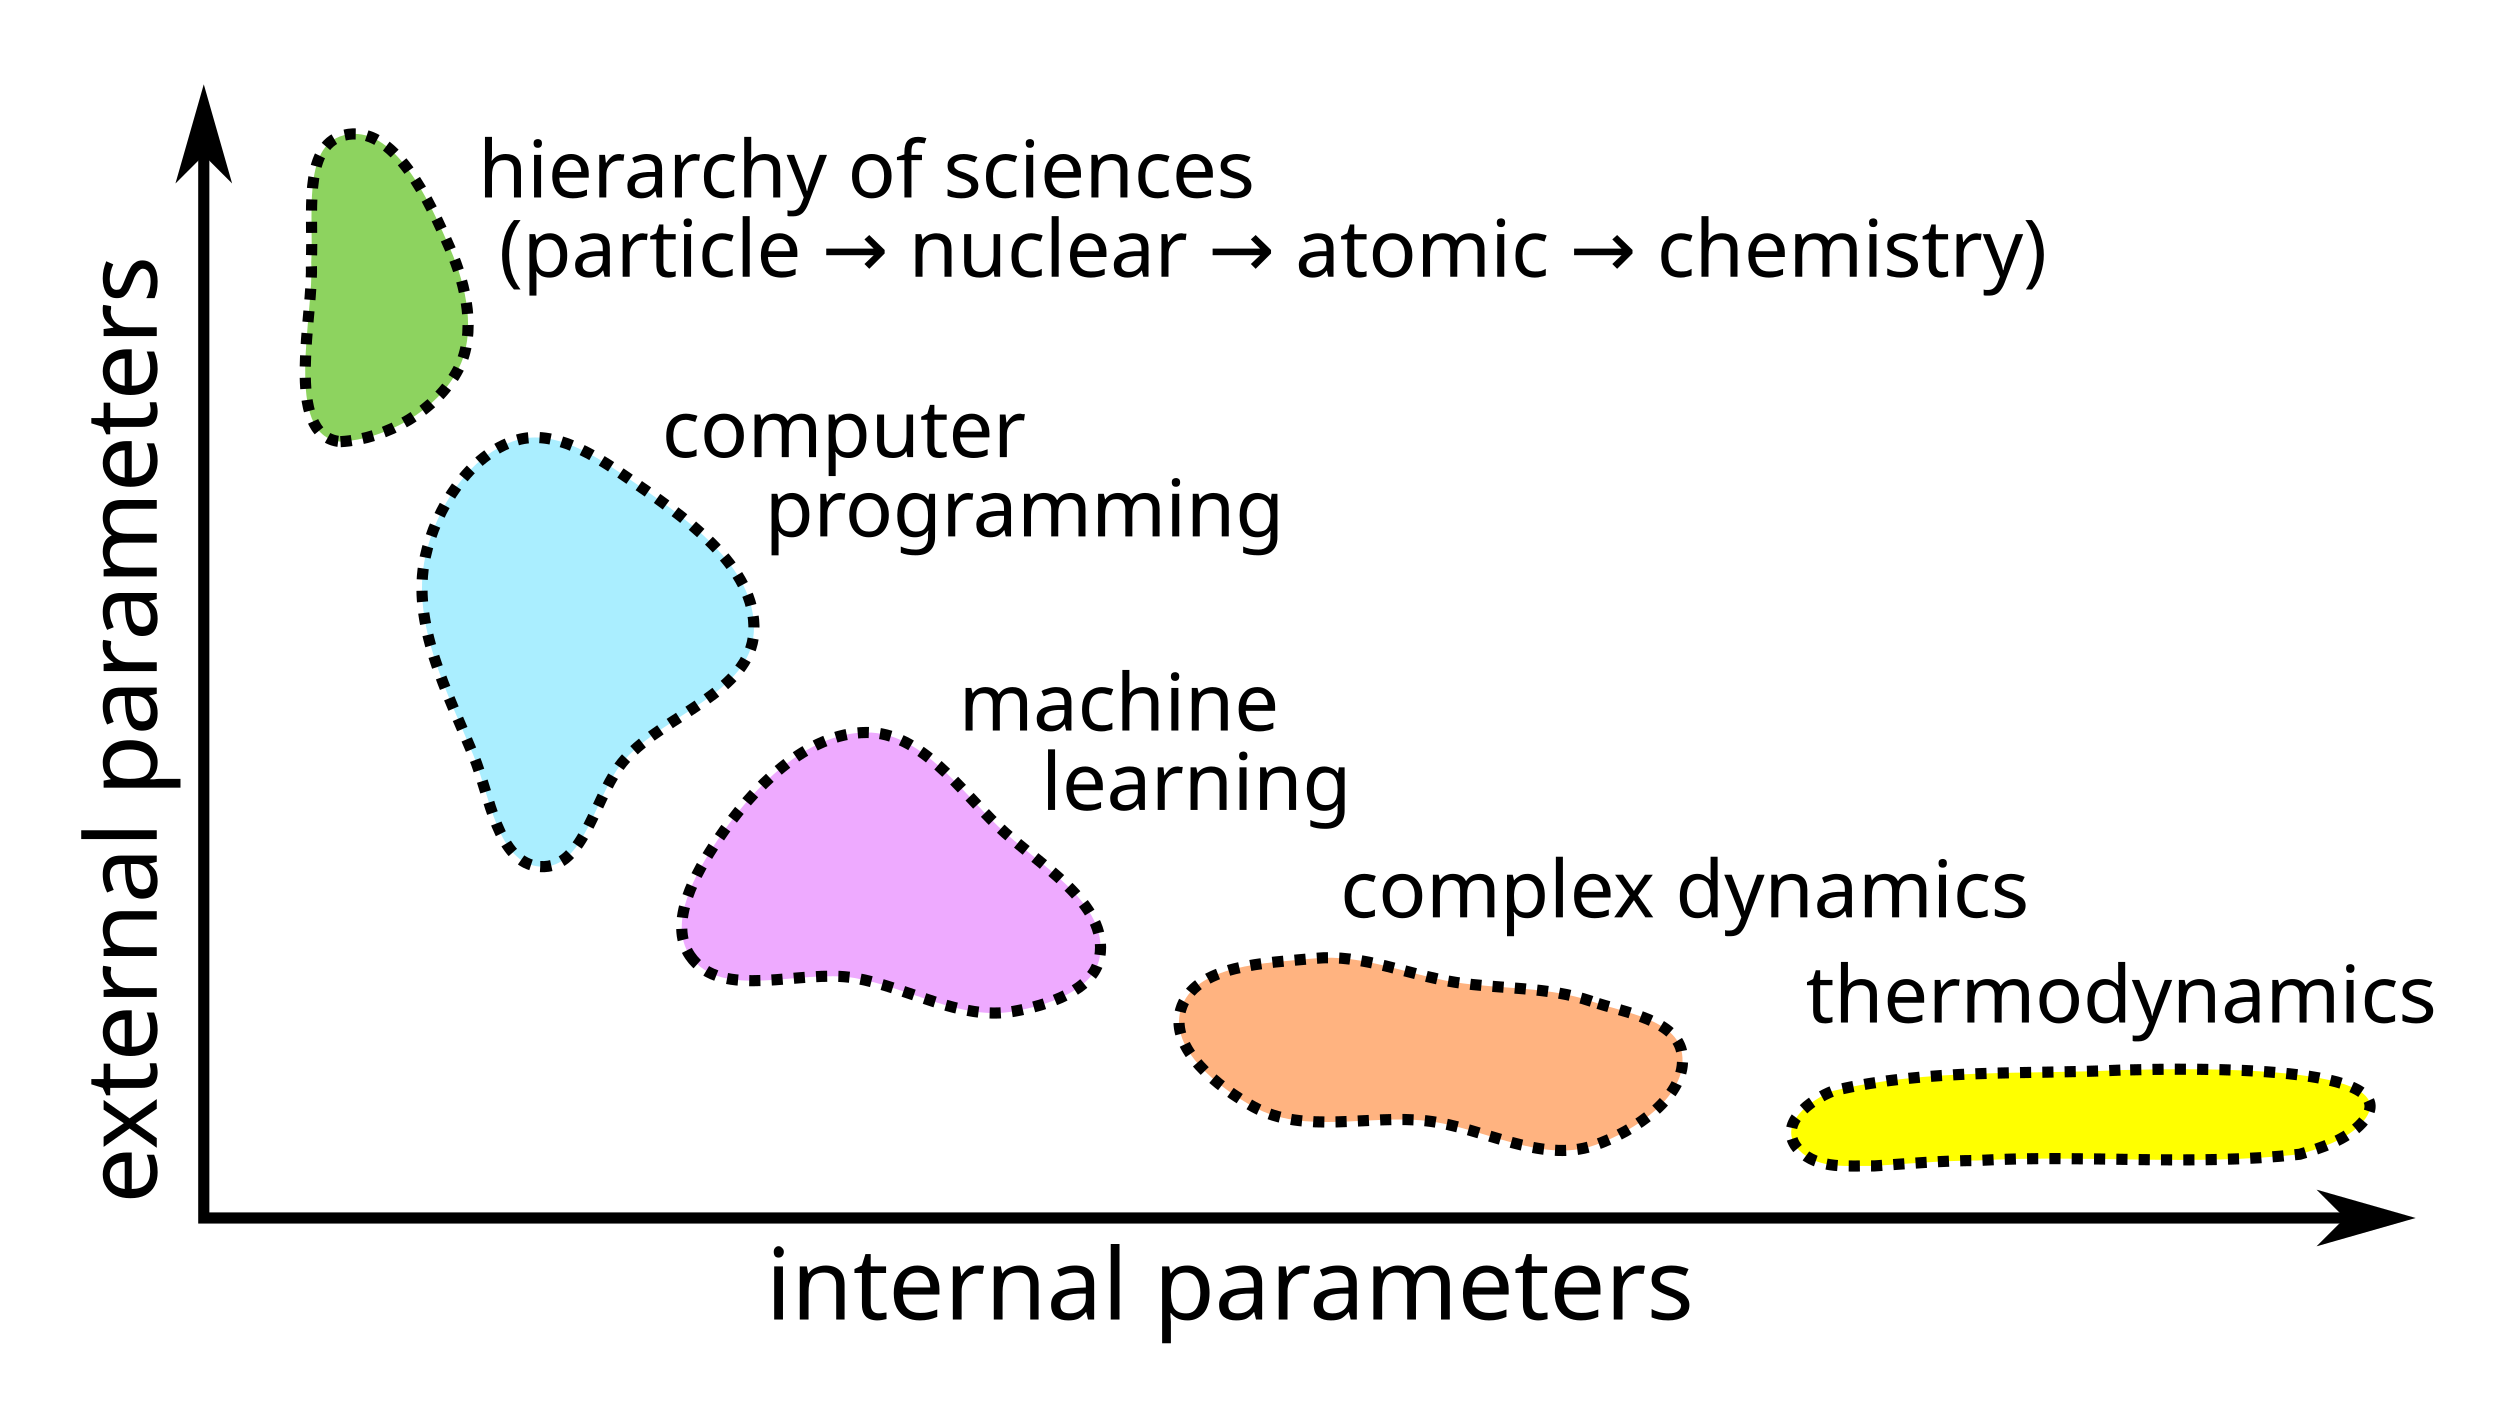
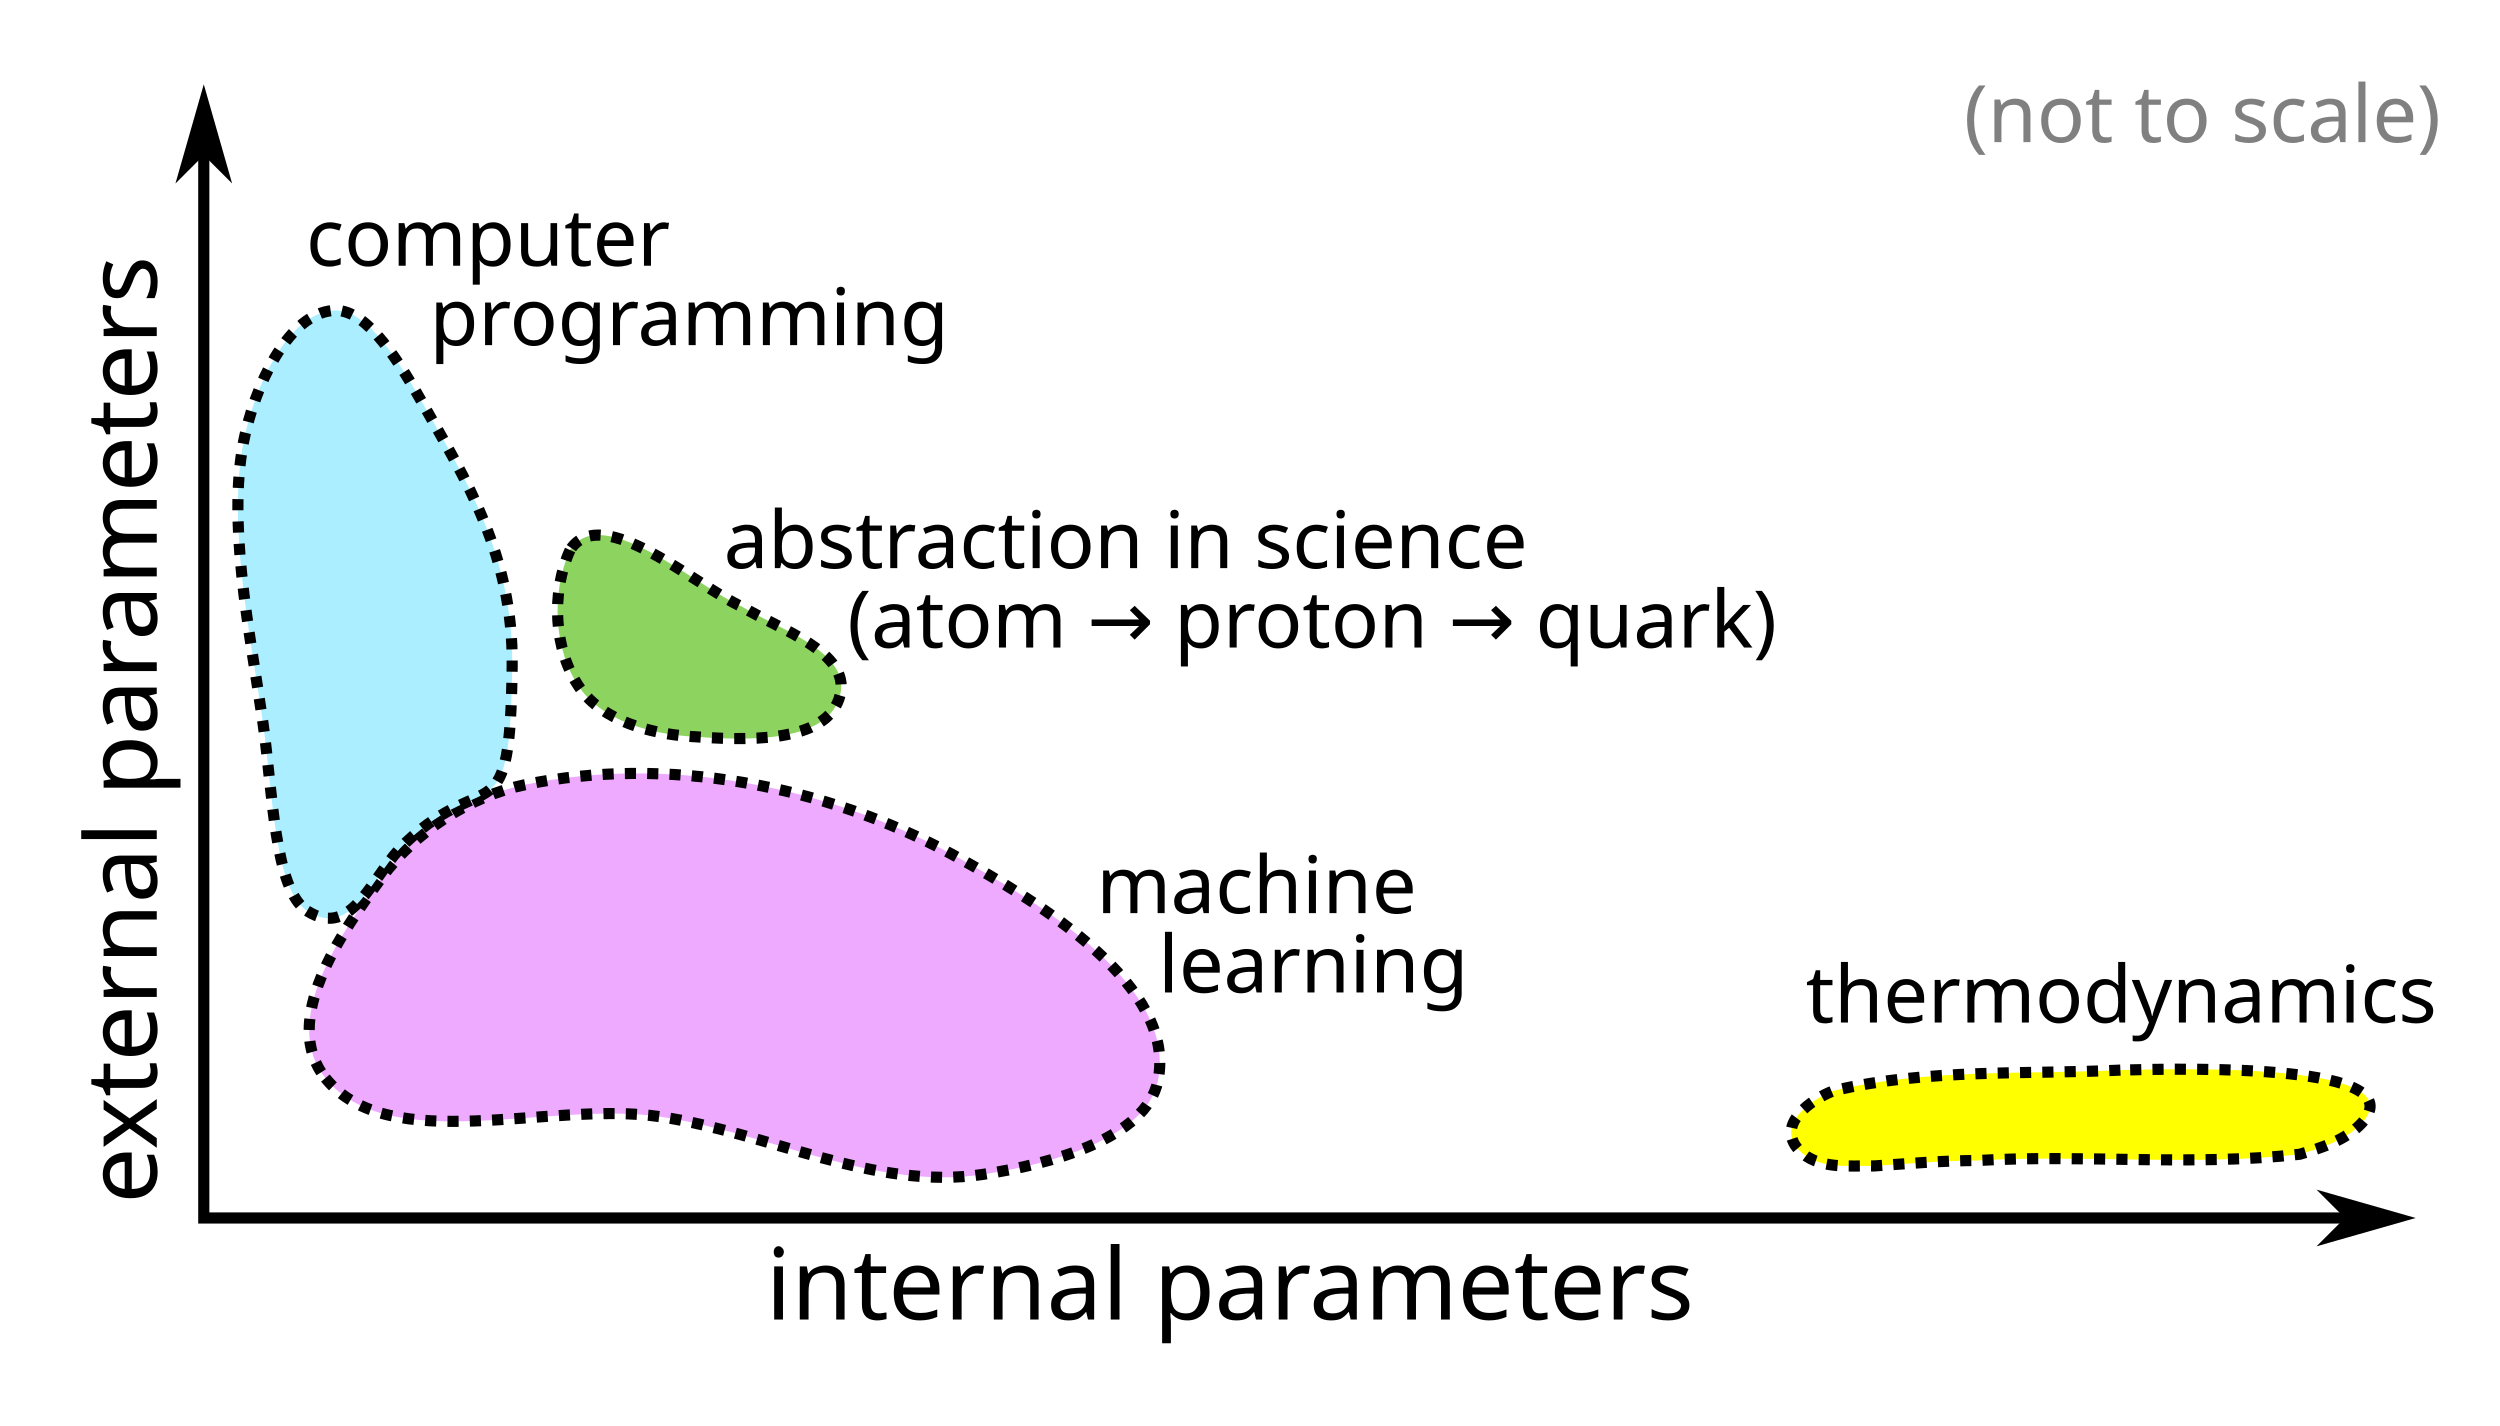
<svg xmlns="http://www.w3.org/2000/svg" width="88.938mm" height="50.713mm" viewBox="0 0 88.938 50.713" version="1.1" id="svg8">
  <defs id="defs2">
    <marker orient="auto" refY="0" refX="0" id="marker1245" style="overflow:visible">
      <path id="path1243" d="M 0,0 5,-5 -12.5,0 5,5 Z" style="fill:#000000;fill-opacity:1;fill-rule:evenodd;stroke:#000000;stroke-width:1pt;stroke-opacity:1" transform="matrix(0.4,0,0,0.4,4,0)" />
    </marker>
    <marker orient="auto" refY="0" refX="0" id="Arrow1Mend" style="overflow:visible">
      <path id="path826" d="M 0,0 5,-5 -12.5,0 5,5 Z" style="fill:#000000;fill-opacity:1;fill-rule:evenodd;stroke:#000000;stroke-width:1pt;stroke-opacity:1" transform="matrix(-0.4,0,0,-0.4,-4,0)" />
    </marker>
    <marker orient="auto" refY="0" refX="0" id="Arrow2Mstart" style="overflow:visible">
      <path id="path841" style="fill:#000000;fill-opacity:1;fill-rule:evenodd;stroke:#000000;stroke-width:0.625;stroke-linejoin:round;stroke-opacity:1" d="M 8.719,4.034 -2.207,0.016 8.719,-4.002 c -1.745,2.372 -1.735,5.617 -6e-7,8.035 z" transform="scale(0.6)" />
    </marker>
    <marker orient="auto" refY="0" refX="0" id="Arrow1Mstart" style="overflow:visible">
      <path id="path823" d="M 0,0 5,-5 -12.5,0 5,5 Z" style="fill:#000000;fill-opacity:1;fill-rule:evenodd;stroke:#000000;stroke-width:1pt;stroke-opacity:1" transform="matrix(0.4,0,0,0.4,4,0)" />
    </marker>
    <marker orient="auto" refY="0" refX="0" id="Arrow1Lstart" style="overflow:visible">
      <path id="path817" d="M 0,0 5,-5 -12.5,0 5,5 Z" style="fill:#000000;fill-opacity:1;fill-rule:evenodd;stroke:#000000;stroke-width:1pt;stroke-opacity:1" transform="matrix(0.8,0,0,0.8,10,0)" />
    </marker>
  </defs>
  <g id="layer1" transform="translate(-9.196496,-45.93998)">
    <path style="opacity:1;vector-effect:none;fill:none;fill-opacity:1;stroke:#000000;stroke-width:0.397;stroke-linecap:butt;stroke-linejoin:miter;stroke-miterlimit:4;stroke-dasharray:none;stroke-dashoffset:0;stroke-opacity:1;marker-start:url(#marker1245);marker-end:url(#Arrow1Mend)" d="m 16.446,49.722 v 39.548 h 77.907" id="path815" />
    <text xml:space="preserve" style="font-style:normal;font-variant:normal;font-weight:normal;font-stretch:normal;font-size:3.528px;line-height:1.25;font-family:Nice;-inkscape-font-specification:Nice;text-align:center;letter-spacing:0px;word-spacing:0px;text-anchor:middle;fill:#000000;fill-opacity:1;stroke:none;stroke-width:0.26" x="-69.607" y="14.77" id="text1407" transform="rotate(-90)">
      <tspan id="tspan1405" x="-69.607" y="14.77" style="font-style:normal;font-variant:normal;font-weight:normal;font-stretch:normal;font-size:3.528px;font-family:Nice;-inkscape-font-specification:Nice;stroke-width:0.26">external parameters</tspan>
    </text>
    <text xml:space="preserve" style="font-style:normal;font-variant:normal;font-weight:normal;font-stretch:normal;font-size:3.528px;line-height:1.25;font-family:Nice;-inkscape-font-specification:Nice;text-align:center;letter-spacing:0px;word-spacing:0px;text-anchor:middle;fill:#000000;fill-opacity:1;stroke:none;stroke-width:0.26" x="55.242" y="92.885" id="text1411">
      <tspan id="tspan1409" x="55.242" y="92.885" style="font-size:3.528px;stroke-width:0.26">internal parameters</tspan>
    </text>
    <path style="opacity:1;vector-effect:none;fill:#ffff00;fill-opacity:1;stroke:#000000;stroke-width:0.397;stroke-linecap:butt;stroke-linejoin:miter;stroke-miterlimit:4;stroke-dasharray:0.397, 0.397;stroke-dashoffset:0;stroke-opacity:1" d="m 84.63,84.009 c -3.273,0.163 -6.872,-0.066 -10.213,0.738 -0.789,0.305 -2.061,1.199 -1.225,2.105 0.691,0.712 1.785,0.548 2.686,0.566 1.222,-0.084 2.444,-0.188 3.669,-0.193 3.818,-0.222 7.657,0.209 11.466,-0.222 0.75,-0.224 1.659,-0.507 2.213,-1.121 1.877,-2.082 -5.958,-1.944 -8.596,-1.873 z" id="path2189" />
-     <path style="opacity:1;vector-effect:none;fill:#eeaaff;fill-opacity:1;stroke:#000000;stroke-width:0.397;stroke-linecap:butt;stroke-linejoin:miter;stroke-miterlimit:4;stroke-dasharray:0.397, 0.397;stroke-dashoffset:0;stroke-opacity:1" d="m 33.744,79.94 c 1.114,1.625 3.916,0.458 5.858,0.793 1.897,0.327 3.757,1.525 5.652,1.187 1.187,-0.212 2.854,-0.735 3.064,-1.923 0.343,-1.938 -2.201,-3.301 -3.619,-4.666 -1.377,-1.324 -2.751,-3.335 -4.661,-3.333 -2.178,0.003 -4.092,2.006 -5.306,3.815 -0.788,1.174 -1.787,2.96 -0.988,4.127 z" id="path2227" />
-     <path style="opacity:1;vector-effect:none;fill:#aaeeff;fill-opacity:1;stroke:#000000;stroke-width:0.397;stroke-linecap:butt;stroke-linejoin:miter;stroke-miterlimit:4;stroke-dasharray:0.397, 0.397;stroke-dashoffset:0;stroke-opacity:1" d="m 28.415,76.769 c 1.617,0.103 1.933,-2.607 3.014,-3.815 1.433,-1.601 4.473,-2.385 4.585,-4.531 0.123,-2.368 -2.562,-4.149 -4.512,-5.498 -1.134,-0.785 -2.597,-1.722 -3.918,-1.329 -1.689,0.503 -2.888,2.439 -3.26,4.161 -0.513,2.371 0.799,4.828 1.722,7.072 0.583,1.418 0.84,3.843 2.369,3.941 z" id="path2229" />
-     <path style="opacity:1;vector-effect:none;fill:#8dd35f;fill-opacity:1;stroke:#000000;stroke-width:0.397;stroke-linecap:butt;stroke-linejoin:miter;stroke-miterlimit:4;stroke-dasharray:0.397, 0.397;stroke-dashoffset:0;stroke-opacity:1" d="m 21.31,61.652 c 1.64,-0.087 3.441,-1.124 4.193,-2.584 0.652,-1.264 0.283,-2.953 -0.283,-4.257 -0.737,-1.699 -2.003,-4.518 -3.798,-4.058 -1.508,0.387 -1.05,2.972 -1.154,4.525 0.121,1.737 -1.036,6.185 1.041,6.373 z" id="path2233" />
-     <path style="opacity:1;vector-effect:none;fill:#ffb380;fill-opacity:1;stroke:#000000;stroke-width:0.397;stroke-linecap:butt;stroke-linejoin:miter;stroke-miterlimit:4;stroke-dasharray:0.397, 0.397;stroke-dashoffset:0;stroke-opacity:1" d="m 65.815,81.563 c -1.538,-0.532 -3.227,-0.427 -4.835,-0.676 -1.676,-0.259 -3.329,-1.021 -5.017,-0.852 -1.694,0.17 -4.298,0.201 -4.766,1.838 -0.395,1.382 1.336,2.751 2.596,3.444 1.804,0.992 4.112,0.265 6.158,0.498 1.991,0.227 4.051,1.521 5.948,0.875 1.426,-0.486 3.346,-1.758 3.139,-3.25 -0.171,-1.231 -2.047,-1.47 -3.222,-1.877 z" id="path2258" />
-     <text xml:space="preserve" style="font-style:normal;font-variant:normal;font-weight:normal;font-stretch:normal;font-size:2.822px;line-height:1;font-family:Nice;-inkscape-font-specification:Nice;text-align:start;letter-spacing:0px;word-spacing:0px;text-anchor:start;fill:#000000;fill-opacity:1;stroke:none;stroke-width:0.265" x="26.216" y="52.965" id="text2280">
-       <tspan id="tspan2278" x="26.216" y="52.965" style="font-size:2.822px;line-height:1;stroke-width:0.265">hierarchy of sciences</tspan>
-       <tspan x="26.216" y="55.788" style="font-size:2.822px;line-height:1;stroke-width:0.265" id="tspan2282"> (particle → nuclear → atomic → chemistry)</tspan>
+     <path style="opacity:1;vector-effect:none;fill:#eeaaff;fill-opacity:1;stroke:#000000;stroke-width:0.397;stroke-linecap:butt;stroke-linejoin:miter;stroke-miterlimit:4;stroke-dasharray:0.397,0.397;stroke-dashoffset:0;stroke-opacity:1;font-variant-east_asian:normal" d="m 20.774,84.294 c 2.263,2.813 7.958,0.793 11.903,1.372 3.855,0.566 7.634,2.64 11.485,2.054 2.412,-0.367 5.8,-1.273 6.227,-3.328 0.698,-3.354 -4.153,-6.341 -7.354,-8.075 -4.501,-2.439 -10.149,-3.511 -15.16,-2.461 -1.979,0.415 -3.894,1.667 -5.094,3.295 -1.468,1.991 -3.632,5.123 -2.007,7.143 z" id="path2227" />
+     <path style="opacity:1;vector-effect:none;fill:#aaeeff;fill-opacity:1;stroke:#000000;stroke-width:0.397;stroke-linecap:butt;stroke-linejoin:miter;stroke-miterlimit:4;stroke-dasharray:0.397, 0.397;stroke-dashoffset:0;stroke-opacity:1" d="m 20.121,78.345 c 1.643,1.049 2.297,-1.293 3.512,-2.432 2.955,-2.772 3.707,-0.097 3.784,-6.28 0.049,-3.936 -1.67,-6.671 -3.149,-9.283 -0.86,-1.519 -1.978,-3.378 -3.131,-3.366 -1.473,0.015 -2.701,2.176 -3.212,4.374 -0.703,3.027 0.16,7.026 0.629,10.319 0.344,2.41 0.4,5.922 1.567,6.668 z" id="path2229" />
+     <path style="opacity:1;vector-effect:none;fill:#8dd35f;fill-opacity:1;stroke:#000000;stroke-width:0.397;stroke-linecap:butt;stroke-linejoin:miter;stroke-miterlimit:4;stroke-dasharray:0.397, 0.397;stroke-dashoffset:0;stroke-opacity:1" d="m 29.477,65.508 c -0.681,1.494 -0.594,3.571 0.352,4.913 0.82,1.162 2.487,1.616 3.906,1.717 1.848,0.132 4.933,0.312 5.353,-1.492 0.354,-1.516 -2.15,-2.305 -3.48,-3.115 -1.596,-0.695 -5.005,-3.778 -6.133,-2.023 z" id="path2233" />
+     <text xml:space="preserve" style="font-style:normal;font-variant:normal;font-weight:normal;font-stretch:normal;font-size:2.822px;line-height:1;font-family:Nice;-inkscape-font-specification:Nice;text-align:start;letter-spacing:0px;word-spacing:0px;text-anchor:start;fill:#000000;fill-opacity:1;stroke:none;stroke-width:0.265" x="34.945" y="66.155" id="text2280">
+       <tspan id="tspan2278" x="34.945" y="66.155" style="font-size:2.822px;line-height:1;stroke-width:0.265">abstraction in science</tspan>
+       <tspan x="34.945" y="68.977" style="font-size:2.822px;line-height:1;stroke-width:0.265" id="tspan2282">      (atom → proton → quark)</tspan>
    </text>
-     <text xml:space="preserve" style="font-style:normal;font-variant:normal;font-weight:normal;font-stretch:normal;font-size:2.822px;line-height:1;font-family:Nice;-inkscape-font-specification:Nice;text-align:start;letter-spacing:0px;word-spacing:0px;text-anchor:start;fill:#000000;fill-opacity:1;stroke:none;stroke-width:0.265" x="32.741" y="62.204" id="text2286">
-       <tspan id="tspan2284" x="32.741" y="62.204" style="font-size:2.822px;line-height:1;stroke-width:0.265">computer</tspan>
-       <tspan x="32.741" y="65.026" style="font-size:2.822px;line-height:1;stroke-width:0.265" id="tspan2306">     programming</tspan>
+     <text xml:space="preserve" style="font-style:normal;font-variant:normal;font-weight:normal;font-stretch:normal;font-size:2.822px;line-height:1;font-family:Nice;-inkscape-font-specification:Nice;text-align:start;letter-spacing:0px;word-spacing:0px;text-anchor:start;fill:#000000;fill-opacity:1;stroke:none;stroke-width:0.265" x="20.082" y="55.396" id="text2286">
+       <tspan id="tspan2284" x="20.082" y="55.396" style="font-size:2.822px;line-height:1;stroke-width:0.265">computer</tspan>
+       <tspan x="20.082" y="58.218" style="font-size:2.822px;line-height:1;stroke-width:0.265" id="tspan2306">      programming</tspan>
    </text>
-     <text xml:space="preserve" style="font-style:normal;font-variant:normal;font-weight:normal;font-stretch:normal;font-size:2.822px;line-height:1;font-family:Nice;-inkscape-font-specification:Nice;text-align:start;letter-spacing:0px;word-spacing:0px;text-anchor:start;fill:#000000;fill-opacity:1;stroke:none;stroke-width:0.265" x="43.311" y="71.932" id="text2290">
-       <tspan id="tspan2288" x="43.311" y="71.932" style="font-size:2.822px;line-height:1;stroke-width:0.265">machine</tspan>
-       <tspan x="43.311" y="74.755" style="font-size:2.822px;line-height:1;stroke-width:0.265" id="tspan2304">    learning</tspan>
-     </text>
-     <text xml:space="preserve" style="font-style:normal;font-variant:normal;font-weight:normal;font-stretch:normal;font-size:2.822px;line-height:1;font-family:Nice;-inkscape-font-specification:Nice;text-align:start;letter-spacing:0px;word-spacing:0px;text-anchor:start;fill:#000000;fill-opacity:1;stroke:none;stroke-width:0.265" x="56.875" y="78.574" id="text2294">
-       <tspan x="56.875" y="78.574" style="font-size:2.822px;line-height:1;stroke-width:0.265" id="tspan2296">complex dynamics</tspan>
+     <text xml:space="preserve" style="font-style:normal;font-variant:normal;font-weight:normal;font-stretch:normal;font-size:2.822px;line-height:1;font-family:Nice;-inkscape-font-specification:Nice;text-align:start;letter-spacing:0px;word-spacing:0px;text-anchor:start;fill:#000000;fill-opacity:1;stroke:none;stroke-width:0.265" x="48.207" y="78.427" id="text2290">
+       <tspan id="tspan2288" x="48.207" y="78.427" style="font-size:2.822px;line-height:1;stroke-width:0.265">machine</tspan>
+       <tspan x="48.207" y="81.249" style="font-size:2.822px;line-height:1;stroke-width:0.265" id="tspan2304">   learning</tspan>
    </text>
    <text xml:space="preserve" style="font-style:normal;font-variant:normal;font-weight:normal;font-stretch:normal;font-size:2.822px;line-height:1;font-family:Nice;-inkscape-font-specification:Nice;text-align:start;letter-spacing:0px;word-spacing:0px;text-anchor:start;fill:#000000;fill-opacity:1;stroke:none;stroke-width:0.265" x="73.432" y="82.316" id="text2302">
      <tspan id="tspan2300" x="73.432" y="82.316" style="font-size:2.822px;line-height:1;stroke-width:0.265">thermodynamics</tspan>
    </text>
    <text xml:space="preserve" style="font-style:normal;font-variant:normal;font-weight:normal;font-stretch:normal;font-size:3.175px;line-height:1.25;font-family:Nice;-inkscape-font-specification:Nice;text-align:start;letter-spacing:0px;word-spacing:0px;text-anchor:start;fill:#000000;fill-opacity:1;stroke:none;stroke-width:0.265" x="26.754" y="57.433" id="text2310">
      <tspan id="tspan2308" x="26.754" y="60.243" style="stroke-width:0.265" />
    </text>
+     <text xml:space="preserve" style="font-style:normal;font-variant:normal;font-weight:normal;font-stretch:normal;font-size:2.822px;line-height:1;font-family:Nice;-inkscape-font-specification:Nice;font-variant-ligatures:normal;font-variant-position:normal;font-variant-caps:normal;font-variant-numeric:normal;font-variant-alternates:normal;font-feature-settings:normal;text-indent:0;text-align:start;text-decoration:none;text-decoration-line:none;text-decoration-style:solid;text-decoration-color:#000000;letter-spacing:0px;word-spacing:0px;text-transform:none;writing-mode:lr-tb;direction:ltr;text-orientation:mixed;dominant-baseline:auto;baseline-shift:baseline;text-anchor:start;white-space:normal;shape-padding:0;opacity:1;vector-effect:none;fill:#808080;fill-opacity:1;stroke:none;stroke-width:0.265;stroke-linecap:butt;stroke-linejoin:miter;stroke-miterlimit:4;stroke-dasharray:none;stroke-dashoffset:0;stroke-opacity:1;" x="79.066" y="50.999" id="text1031">
+       <tspan id="tspan1029" x="79.066" y="50.999" style="font-style:normal;font-variant:normal;font-weight:normal;font-stretch:normal;font-size:2.822px;line-height:1;font-family:Nice;-inkscape-font-specification:Nice;font-variant-ligatures:normal;font-variant-position:normal;font-variant-caps:normal;font-variant-numeric:normal;font-variant-alternates:normal;font-feature-settings:normal;text-indent:0;text-align:start;text-decoration:none;text-decoration-line:none;text-decoration-style:solid;text-decoration-color:#000000;letter-spacing:0px;word-spacing:0px;text-transform:none;writing-mode:lr-tb;direction:ltr;text-orientation:mixed;dominant-baseline:auto;baseline-shift:baseline;text-anchor:start;white-space:normal;shape-padding:0;vector-effect:none;fill:#808080;fill-opacity:1;stroke:none;stroke-width:0.265;stroke-linecap:butt;stroke-linejoin:miter;stroke-miterlimit:4;stroke-dasharray:none;stroke-dashoffset:0;stroke-opacity:1;">(not to scale)</tspan>
+     </text>
+     <text xml:space="preserve" style="font-style:normal;font-variant:normal;font-weight:normal;font-stretch:normal;font-size:3.175px;line-height:1.25;font-family:Nice;-inkscape-font-specification:Nice;text-align:start;letter-spacing:0px;word-spacing:0px;text-anchor:start;fill:#000000;fill-opacity:1;stroke:none;stroke-width:0.265" x="-2.842" y="49.557" id="text1122">
+       <tspan id="tspan1120" x="-2.842" y="52.367" style="stroke-width:0.265" />
+     </text>
  </g>
</svg>
